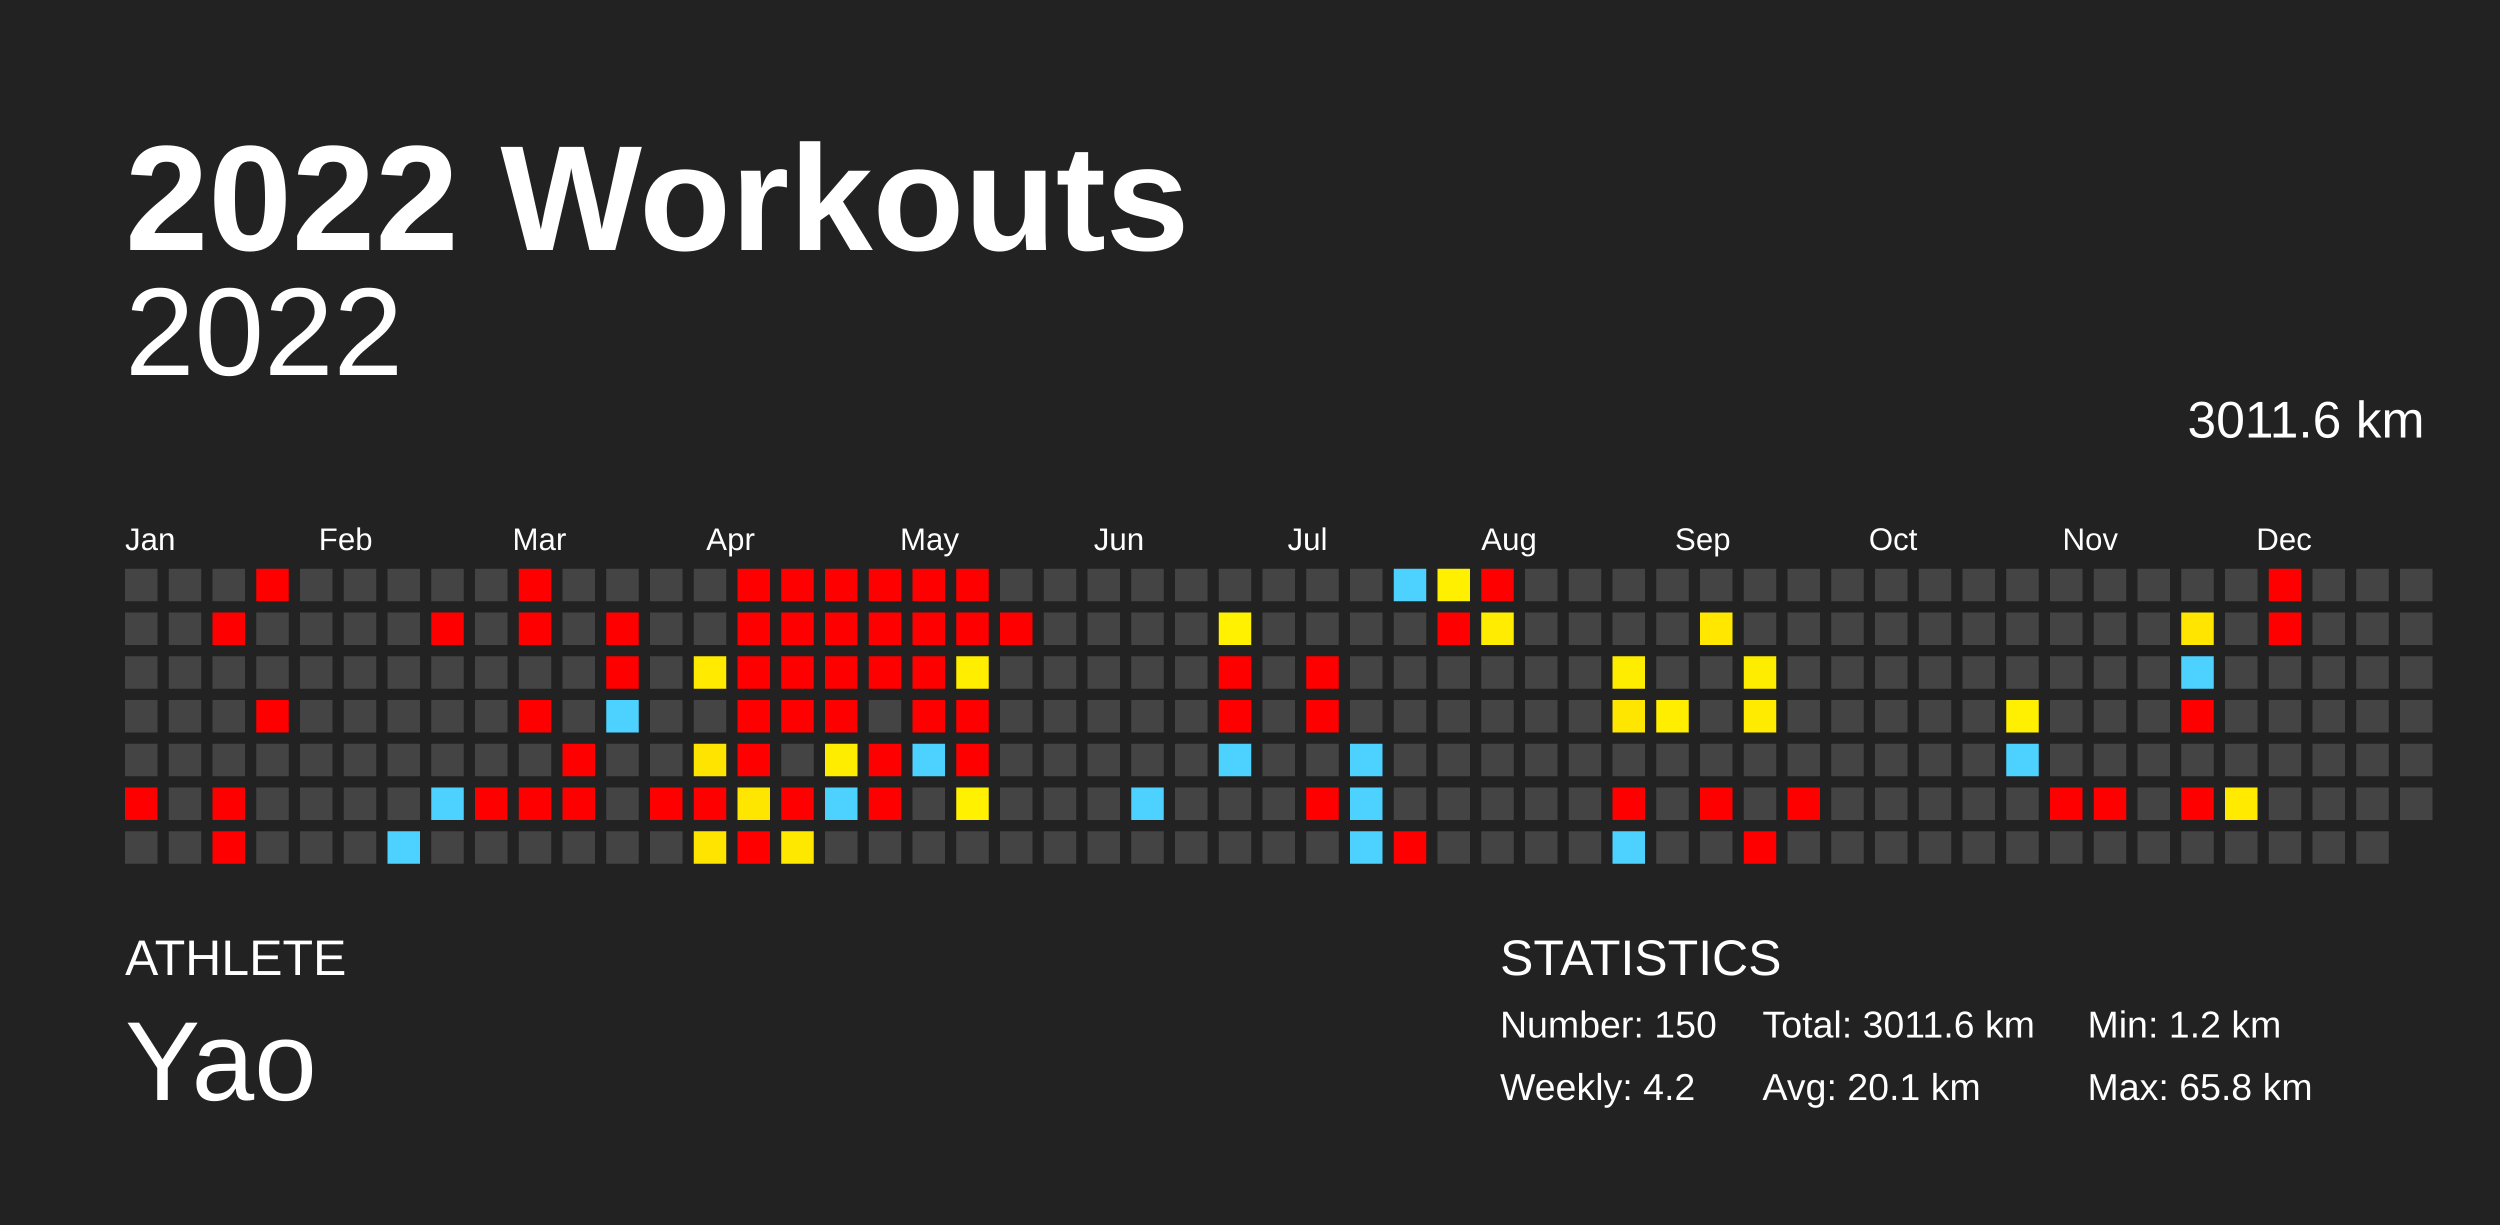
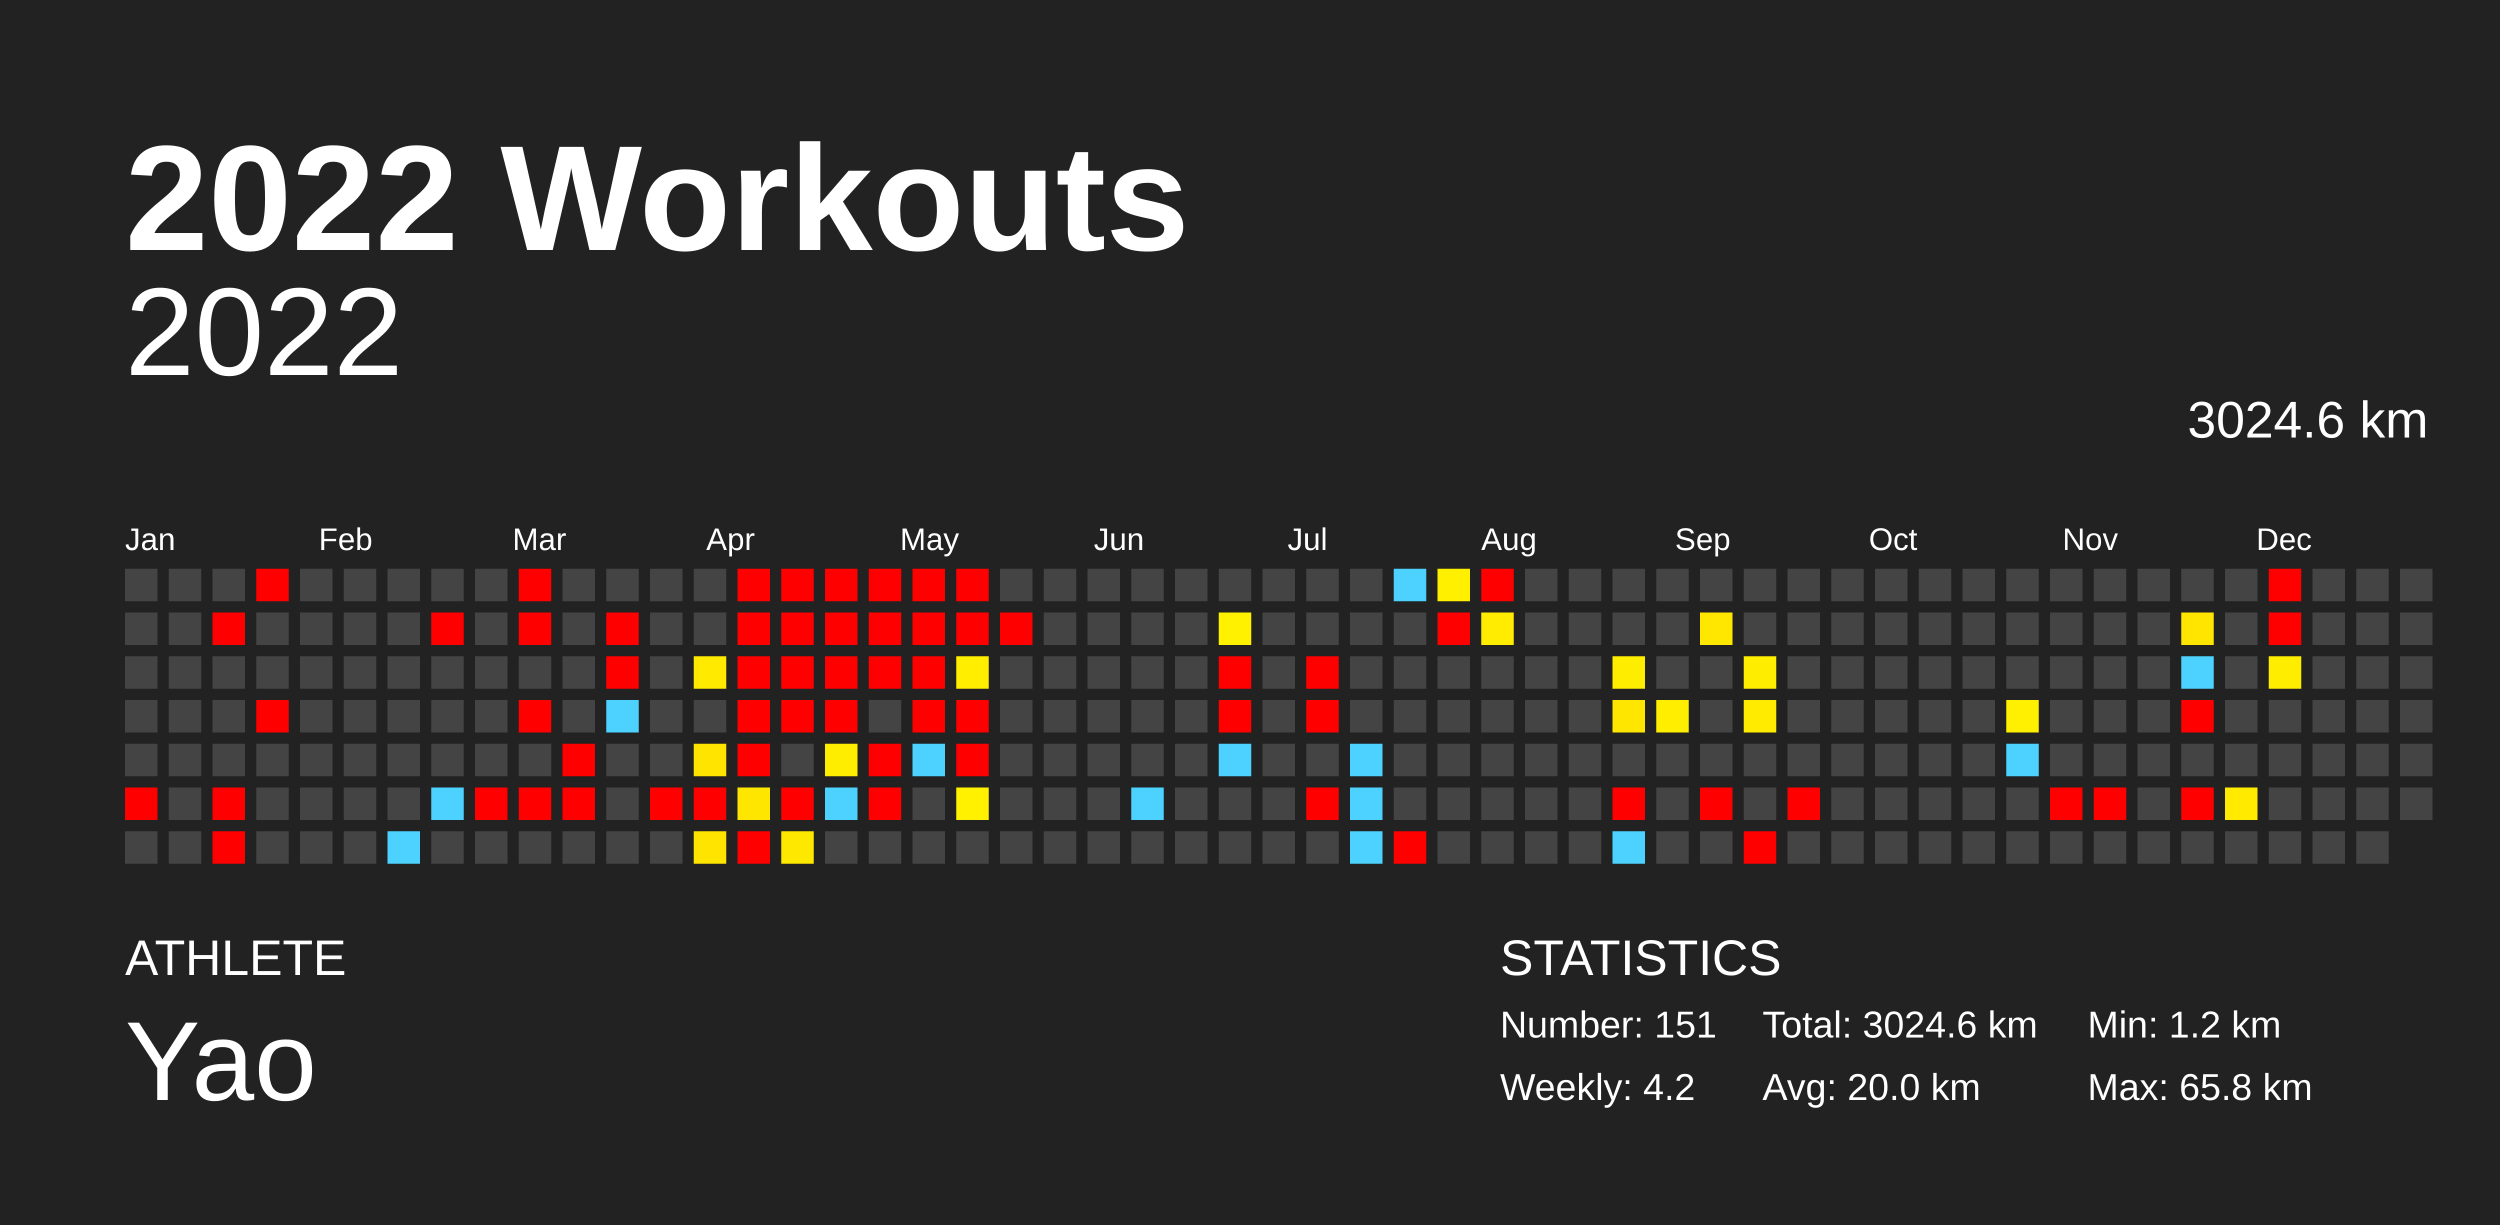
<svg xmlns="http://www.w3.org/2000/svg" baseProfile="full" height="98mm" version="1.1" viewBox="0,0,200,98" width="200mm">
  <defs />
  <rect fill="#222222" height="98" width="200" x="0" y="0" />
  <text fill="#FFFFFF" style="font-size:12px; font-family:Arial; font-weight:bold;" x="10" y="20">2022 Workouts</text>
  <text fill="#FFFFFF" style="font-size:4px; font-family:Arial" x="10" y="78">ATHLETE</text>
  <text fill="#FFFFFF" style="font-size:9px; font-family:Arial" x="10" y="88">Yao</text>
  <text fill="#FFFFFF" style="font-size:4px; font-family:Arial" x="120" y="78">STATISTICS</text>
-   <text fill="#FFFFFF" style="font-size:3px; font-family:Arial" x="120" y="83">Number: 150</text>
+   <text fill="#FFFFFF" style="font-size:3px; font-family:Arial" x="120" y="83">Number: 151</text>
  <text fill="#FFFFFF" style="font-size:3px; font-family:Arial" x="120" y="88">Weekly: 4.2</text>
-   <text fill="#FFFFFF" style="font-size:3px; font-family:Arial" x="141" y="83">Total: 3011.6 km</text>
-   <text fill="#FFFFFF" style="font-size:3px; font-family:Arial" x="141" y="88">Avg: 20.1 km</text>
+   <text fill="#FFFFFF" style="font-size:3px; font-family:Arial" x="141" y="83">Total: 3024.6 km</text>
+   <text fill="#FFFFFF" style="font-size:3px; font-family:Arial" x="141" y="88">Avg: 20.0 km</text>
  <text fill="#FFFFFF" style="font-size:3px; font-family:Arial" x="167" y="83">Min: 1.2 km</text>
  <text fill="#FFFFFF" style="font-size:3px; font-family:Arial" x="167" y="88">Max: 65.8 km</text>
  <text alignment-baseline="hanging" fill="#FFFFFF" style="font-size:10.0px; font-family:Arial;" x="10" y="30">2022</text>
-   <text alignment-baseline="hanging" fill="#FFFFFF" style="font-size:4.125px; font-family:Arial;" x="175" y="35">3011.6 km</text>
+   <text alignment-baseline="hanging" fill="#FFFFFF" style="font-size:4.125px; font-family:Arial;" x="175" y="35">3024.6 km</text>
  <text fill="#FFFFFF" style="font-size:2.5px; font-family:Arial" x="10.0" y="44">Jan</text>
  <text fill="#FFFFFF" style="font-size:2.5px; font-family:Arial" x="25.5" y="44">Feb</text>
  <text fill="#FFFFFF" style="font-size:2.5px; font-family:Arial" x="41.0" y="44">Mar</text>
  <text fill="#FFFFFF" style="font-size:2.5px; font-family:Arial" x="56.5" y="44">Apr</text>
  <text fill="#FFFFFF" style="font-size:2.5px; font-family:Arial" x="72.0" y="44">May</text>
  <text fill="#FFFFFF" style="font-size:2.5px; font-family:Arial" x="87.5" y="44">Jun</text>
  <text fill="#FFFFFF" style="font-size:2.5px; font-family:Arial" x="103.0" y="44">Jul</text>
  <text fill="#FFFFFF" style="font-size:2.5px; font-family:Arial" x="118.5" y="44">Aug</text>
  <text fill="#FFFFFF" style="font-size:2.5px; font-family:Arial" x="134.0" y="44">Sep</text>
  <text fill="#FFFFFF" style="font-size:2.5px; font-family:Arial" x="149.5" y="44">Oct</text>
  <text fill="#FFFFFF" style="font-size:2.5px; font-family:Arial" x="165.0" y="44">Nov</text>
  <text fill="#FFFFFF" style="font-size:2.5px; font-family:Arial" x="180.5" y="44">Dec</text>
  <rect fill="#444444" height="2.6" width="2.6" x="10.0" y="45.5" />
  <rect fill="#444444" height="2.6" width="2.6" x="10.0" y="49.0" />
  <rect fill="#444444" height="2.6" width="2.6" x="10.0" y="52.5" />
  <rect fill="#444444" height="2.6" width="2.6" x="10.0" y="56.0" />
  <rect fill="#444444" height="2.6" width="2.6" x="10.0" y="59.5" />
  <rect fill="red" height="2.6" width="2.6" x="10.0" y="63.0" />
  <rect fill="#444444" height="2.6" width="2.6" x="10.0" y="66.5" />
  <rect fill="#444444" height="2.6" width="2.6" x="13.5" y="45.5" />
  <rect fill="#444444" height="2.6" width="2.6" x="13.5" y="49.0" />
  <rect fill="#444444" height="2.6" width="2.6" x="13.5" y="52.5" />
  <rect fill="#444444" height="2.6" width="2.6" x="13.5" y="56.0" />
  <rect fill="#444444" height="2.6" width="2.6" x="13.5" y="59.5" />
  <rect fill="#444444" height="2.6" width="2.6" x="13.5" y="63.0" />
  <rect fill="#444444" height="2.6" width="2.6" x="13.5" y="66.5" />
  <rect fill="#444444" height="2.6" width="2.6" x="17.0" y="45.5" />
  <rect fill="red" height="2.6" width="2.6" x="17.0" y="49.0" />
  <rect fill="#444444" height="2.6" width="2.6" x="17.0" y="52.5" />
  <rect fill="#444444" height="2.6" width="2.6" x="17.0" y="56.0" />
  <rect fill="#444444" height="2.6" width="2.6" x="17.0" y="59.5" />
  <rect fill="red" height="2.6" width="2.6" x="17.0" y="63.0" />
  <rect fill="red" height="2.6" width="2.6" x="17.0" y="66.5" />
  <rect fill="red" height="2.6" width="2.6" x="20.5" y="45.5" />
  <rect fill="#444444" height="2.6" width="2.6" x="20.5" y="49.0" />
  <rect fill="#444444" height="2.6" width="2.6" x="20.5" y="52.5" />
  <rect fill="red" height="2.6" width="2.6" x="20.5" y="56.0" />
  <rect fill="#444444" height="2.6" width="2.6" x="20.5" y="59.5" />
  <rect fill="#444444" height="2.6" width="2.6" x="20.5" y="63.0" />
  <rect fill="#444444" height="2.6" width="2.6" x="20.5" y="66.5" />
  <rect fill="#444444" height="2.6" width="2.6" x="24.0" y="45.5" />
  <rect fill="#444444" height="2.6" width="2.6" x="24.0" y="49.0" />
  <rect fill="#444444" height="2.6" width="2.6" x="24.0" y="52.5" />
  <rect fill="#444444" height="2.6" width="2.6" x="24.0" y="56.0" />
  <rect fill="#444444" height="2.6" width="2.6" x="24.0" y="59.5" />
  <rect fill="#444444" height="2.6" width="2.6" x="24.0" y="63.0" />
  <rect fill="#444444" height="2.6" width="2.6" x="24.0" y="66.5" />
  <rect fill="#444444" height="2.6" width="2.6" x="27.5" y="45.5" />
  <rect fill="#444444" height="2.6" width="2.6" x="27.5" y="49.0" />
  <rect fill="#444444" height="2.6" width="2.6" x="27.5" y="52.5" />
  <rect fill="#444444" height="2.6" width="2.6" x="27.5" y="56.0" />
  <rect fill="#444444" height="2.6" width="2.6" x="27.5" y="59.5" />
  <rect fill="#444444" height="2.6" width="2.6" x="27.5" y="63.0" />
  <rect fill="#444444" height="2.6" width="2.6" x="27.5" y="66.5" />
  <rect fill="#444444" height="2.6" width="2.6" x="31.0" y="45.5" />
  <rect fill="#444444" height="2.6" width="2.6" x="31.0" y="49.0" />
  <rect fill="#444444" height="2.6" width="2.6" x="31.0" y="52.5" />
  <rect fill="#444444" height="2.6" width="2.6" x="31.0" y="56.0" />
  <rect fill="#444444" height="2.6" width="2.6" x="31.0" y="59.5" />
  <rect fill="#444444" height="2.6" width="2.6" x="31.0" y="63.0" />
  <rect fill="#4dd2ff" height="2.6" width="2.6" x="31.0" y="66.5" />
  <rect fill="#444444" height="2.6" width="2.6" x="34.5" y="45.5" />
  <rect fill="red" height="2.6" width="2.6" x="34.5" y="49.0" />
  <rect fill="#444444" height="2.6" width="2.6" x="34.5" y="52.5" />
  <rect fill="#444444" height="2.6" width="2.6" x="34.5" y="56.0" />
  <rect fill="#444444" height="2.6" width="2.6" x="34.5" y="59.5" />
  <rect fill="#4dd2ff" height="2.6" width="2.6" x="34.5" y="63.0" />
  <rect fill="#444444" height="2.6" width="2.6" x="34.5" y="66.5" />
  <rect fill="#444444" height="2.6" width="2.6" x="38.0" y="45.5" />
  <rect fill="#444444" height="2.6" width="2.6" x="38.0" y="49.0" />
  <rect fill="#444444" height="2.6" width="2.6" x="38.0" y="52.5" />
  <rect fill="#444444" height="2.6" width="2.6" x="38.0" y="56.0" />
  <rect fill="#444444" height="2.6" width="2.6" x="38.0" y="59.5" />
  <rect fill="red" height="2.6" width="2.6" x="38.0" y="63.0" />
  <rect fill="#444444" height="2.6" width="2.6" x="38.0" y="66.5" />
  <rect fill="red" height="2.6" width="2.6" x="41.5" y="45.5" />
  <rect fill="red" height="2.6" width="2.6" x="41.5" y="49.0" />
  <rect fill="#444444" height="2.6" width="2.6" x="41.5" y="52.5" />
  <rect fill="red" height="2.6" width="2.6" x="41.5" y="56.0" />
  <rect fill="#444444" height="2.6" width="2.6" x="41.5" y="59.5" />
  <rect fill="red" height="2.6" width="2.6" x="41.5" y="63.0" />
  <rect fill="#444444" height="2.6" width="2.6" x="41.5" y="66.5" />
  <rect fill="#444444" height="2.6" width="2.6" x="45.0" y="45.5" />
  <rect fill="#444444" height="2.6" width="2.6" x="45.0" y="49.0" />
  <rect fill="#444444" height="2.6" width="2.6" x="45.0" y="52.5" />
  <rect fill="#444444" height="2.6" width="2.6" x="45.0" y="56.0" />
  <rect fill="red" height="2.6" width="2.6" x="45.0" y="59.5" />
  <rect fill="red" height="2.6" width="2.6" x="45.0" y="63.0" />
  <rect fill="#444444" height="2.6" width="2.6" x="45.0" y="66.5" />
  <rect fill="#444444" height="2.6" width="2.6" x="48.5" y="45.5" />
  <rect fill="red" height="2.6" width="2.6" x="48.5" y="49.0" />
  <rect fill="red" height="2.6" width="2.6" x="48.5" y="52.5" />
  <rect fill="#4dd2ff" height="2.6" width="2.6" x="48.5" y="56.0" />
  <rect fill="#444444" height="2.6" width="2.6" x="48.5" y="59.5" />
  <rect fill="#444444" height="2.6" width="2.6" x="48.5" y="63.0" />
  <rect fill="#444444" height="2.6" width="2.6" x="48.5" y="66.5" />
  <rect fill="#444444" height="2.6" width="2.6" x="52.0" y="45.5" />
  <rect fill="#444444" height="2.6" width="2.6" x="52.0" y="49.0" />
  <rect fill="#444444" height="2.6" width="2.6" x="52.0" y="52.5" />
  <rect fill="#444444" height="2.6" width="2.6" x="52.0" y="56.0" />
  <rect fill="#444444" height="2.6" width="2.6" x="52.0" y="59.5" />
  <rect fill="red" height="2.6" width="2.6" x="52.0" y="63.0" />
  <rect fill="#444444" height="2.6" width="2.6" x="52.0" y="66.5" />
  <rect fill="#444444" height="2.6" width="2.6" x="55.5" y="45.5" />
  <rect fill="#444444" height="2.6" width="2.6" x="55.5" y="49.0" />
  <rect fill="#ffea00" height="2.6" width="2.6" x="55.5" y="52.5" />
  <rect fill="#444444" height="2.6" width="2.6" x="55.5" y="56.0" />
  <rect fill="#ffe400" height="2.6" width="2.6" x="55.5" y="59.5" />
  <rect fill="red" height="2.6" width="2.6" x="55.5" y="63.0" />
  <rect fill="#ffe400" height="2.6" width="2.6" x="55.5" y="66.5" />
  <rect fill="red" height="2.6" width="2.6" x="59.0" y="45.5" />
  <rect fill="red" height="2.6" width="2.6" x="59.0" y="49.0" />
  <rect fill="red" height="2.6" width="2.6" x="59.0" y="52.5" />
  <rect fill="red" height="2.6" width="2.6" x="59.0" y="56.0" />
  <rect fill="red" height="2.6" width="2.6" x="59.0" y="59.5" />
  <rect fill="#ffe600" height="2.6" width="2.6" x="59.0" y="63.0" />
  <rect fill="red" height="2.6" width="2.6" x="59.0" y="66.5" />
  <rect fill="red" height="2.6" width="2.6" x="62.5" y="45.5" />
  <rect fill="red" height="2.6" width="2.6" x="62.5" y="49.0" />
  <rect fill="red" height="2.6" width="2.6" x="62.5" y="52.5" />
  <rect fill="red" height="2.6" width="2.6" x="62.5" y="56.0" />
  <rect fill="#444444" height="2.6" width="2.6" x="62.5" y="59.5" />
  <rect fill="red" height="2.6" width="2.6" x="62.5" y="63.0" />
  <rect fill="#ffe800" height="2.6" width="2.6" x="62.5" y="66.5" />
  <rect fill="red" height="2.6" width="2.6" x="66.0" y="45.5" />
  <rect fill="red" height="2.6" width="2.6" x="66.0" y="49.0" />
  <rect fill="red" height="2.6" width="2.6" x="66.0" y="52.5" />
  <rect fill="red" height="2.6" width="2.6" x="66.0" y="56.0" />
  <rect fill="#ffed00" height="2.6" width="2.6" x="66.0" y="59.5" />
  <rect fill="#4dd2ff" height="2.6" width="2.6" x="66.0" y="63.0" />
  <rect fill="#444444" height="2.6" width="2.6" x="66.0" y="66.5" />
  <rect fill="red" height="2.6" width="2.6" x="69.5" y="45.5" />
  <rect fill="red" height="2.6" width="2.6" x="69.5" y="49.0" />
  <rect fill="red" height="2.6" width="2.6" x="69.5" y="52.5" />
  <rect fill="#444444" height="2.6" width="2.6" x="69.5" y="56.0" />
  <rect fill="red" height="2.6" width="2.6" x="69.5" y="59.5" />
  <rect fill="red" height="2.6" width="2.6" x="69.5" y="63.0" />
  <rect fill="#444444" height="2.6" width="2.6" x="69.5" y="66.5" />
  <rect fill="red" height="2.6" width="2.6" x="73.0" y="45.5" />
  <rect fill="red" height="2.6" width="2.6" x="73.0" y="49.0" />
  <rect fill="red" height="2.6" width="2.6" x="73.0" y="52.5" />
  <rect fill="red" height="2.6" width="2.6" x="73.0" y="56.0" />
  <rect fill="#4dd2ff" height="2.6" width="2.6" x="73.0" y="59.5" />
  <rect fill="#444444" height="2.6" width="2.6" x="73.0" y="63.0" />
  <rect fill="#444444" height="2.6" width="2.6" x="73.0" y="66.5" />
  <rect fill="red" height="2.6" width="2.6" x="76.5" y="45.5" />
  <rect fill="red" height="2.6" width="2.6" x="76.5" y="49.0" />
  <rect fill="#ffee00" height="2.6" width="2.6" x="76.5" y="52.5" />
  <rect fill="red" height="2.6" width="2.6" x="76.5" y="56.0" />
  <rect fill="red" height="2.6" width="2.6" x="76.5" y="59.5" />
  <rect fill="#fff100" height="2.6" width="2.6" x="76.5" y="63.0" />
  <rect fill="#444444" height="2.6" width="2.6" x="76.5" y="66.5" />
  <rect fill="#444444" height="2.6" width="2.6" x="80.0" y="45.5" />
  <rect fill="red" height="2.6" width="2.6" x="80.0" y="49.0" />
  <rect fill="#444444" height="2.6" width="2.6" x="80.0" y="52.5" />
  <rect fill="#444444" height="2.6" width="2.6" x="80.0" y="56.0" />
  <rect fill="#444444" height="2.6" width="2.6" x="80.0" y="59.5" />
  <rect fill="#444444" height="2.6" width="2.6" x="80.0" y="63.0" />
  <rect fill="#444444" height="2.6" width="2.6" x="80.0" y="66.5" />
  <rect fill="#444444" height="2.6" width="2.6" x="83.5" y="45.5" />
  <rect fill="#444444" height="2.6" width="2.6" x="83.5" y="49.0" />
  <rect fill="#444444" height="2.6" width="2.6" x="83.5" y="52.5" />
  <rect fill="#444444" height="2.6" width="2.6" x="83.5" y="56.0" />
  <rect fill="#444444" height="2.6" width="2.6" x="83.5" y="59.5" />
  <rect fill="#444444" height="2.6" width="2.6" x="83.5" y="63.0" />
  <rect fill="#444444" height="2.6" width="2.6" x="83.5" y="66.5" />
  <rect fill="#444444" height="2.6" width="2.6" x="87.0" y="45.5" />
  <rect fill="#444444" height="2.6" width="2.6" x="87.0" y="49.0" />
  <rect fill="#444444" height="2.6" width="2.6" x="87.0" y="52.5" />
  <rect fill="#444444" height="2.6" width="2.6" x="87.0" y="56.0" />
  <rect fill="#444444" height="2.6" width="2.6" x="87.0" y="59.5" />
  <rect fill="#444444" height="2.6" width="2.6" x="87.0" y="63.0" />
  <rect fill="#444444" height="2.6" width="2.6" x="87.0" y="66.5" />
  <rect fill="#444444" height="2.6" width="2.6" x="90.5" y="45.5" />
  <rect fill="#444444" height="2.6" width="2.6" x="90.5" y="49.0" />
  <rect fill="#444444" height="2.6" width="2.6" x="90.5" y="52.5" />
  <rect fill="#444444" height="2.6" width="2.6" x="90.5" y="56.0" />
  <rect fill="#444444" height="2.6" width="2.6" x="90.5" y="59.5" />
  <rect fill="#4dd2ff" height="2.6" width="2.6" x="90.5" y="63.0" />
  <rect fill="#444444" height="2.6" width="2.6" x="90.5" y="66.5" />
  <rect fill="#444444" height="2.6" width="2.6" x="94.0" y="45.5" />
  <rect fill="#444444" height="2.6" width="2.6" x="94.0" y="49.0" />
  <rect fill="#444444" height="2.6" width="2.6" x="94.0" y="52.5" />
  <rect fill="#444444" height="2.6" width="2.6" x="94.0" y="56.0" />
  <rect fill="#444444" height="2.6" width="2.6" x="94.0" y="59.5" />
  <rect fill="#444444" height="2.6" width="2.6" x="94.0" y="63.0" />
  <rect fill="#444444" height="2.6" width="2.6" x="94.0" y="66.5" />
  <rect fill="#444444" height="2.6" width="2.6" x="97.5" y="45.5" />
  <rect fill="#fff100" height="2.6" width="2.6" x="97.5" y="49.0" />
  <rect fill="red" height="2.6" width="2.6" x="97.5" y="52.5" />
  <rect fill="red" height="2.6" width="2.6" x="97.5" y="56.0" />
  <rect fill="#4dd2ff" height="2.6" width="2.6" x="97.5" y="59.5" />
  <rect fill="#444444" height="2.6" width="2.6" x="97.5" y="63.0" />
  <rect fill="#444444" height="2.6" width="2.6" x="97.5" y="66.5" />
  <rect fill="#444444" height="2.6" width="2.6" x="101.0" y="45.5" />
  <rect fill="#444444" height="2.6" width="2.6" x="101.0" y="49.0" />
  <rect fill="#444444" height="2.6" width="2.6" x="101.0" y="52.5" />
  <rect fill="#444444" height="2.6" width="2.6" x="101.0" y="56.0" />
  <rect fill="#444444" height="2.6" width="2.6" x="101.0" y="59.5" />
  <rect fill="#444444" height="2.6" width="2.6" x="101.0" y="63.0" />
  <rect fill="#444444" height="2.6" width="2.6" x="101.0" y="66.5" />
  <rect fill="#444444" height="2.6" width="2.6" x="104.5" y="45.5" />
  <rect fill="#444444" height="2.6" width="2.6" x="104.5" y="49.0" />
  <rect fill="red" height="2.6" width="2.6" x="104.5" y="52.5" />
  <rect fill="red" height="2.6" width="2.6" x="104.5" y="56.0" />
  <rect fill="#444444" height="2.6" width="2.6" x="104.5" y="59.5" />
  <rect fill="red" height="2.6" width="2.6" x="104.5" y="63.0" />
  <rect fill="#444444" height="2.6" width="2.6" x="104.5" y="66.5" />
  <rect fill="#444444" height="2.6" width="2.6" x="108.0" y="45.5" />
  <rect fill="#444444" height="2.6" width="2.6" x="108.0" y="49.0" />
  <rect fill="#444444" height="2.6" width="2.6" x="108.0" y="52.5" />
  <rect fill="#444444" height="2.6" width="2.6" x="108.0" y="56.0" />
  <rect fill="#4dd2ff" height="2.6" width="2.6" x="108.0" y="59.5" />
  <rect fill="#4dd2ff" height="2.6" width="2.6" x="108.0" y="63.0" />
  <rect fill="#4dd2ff" height="2.6" width="2.6" x="108.0" y="66.5" />
  <rect fill="#4dd2ff" height="2.6" width="2.6" x="111.5" y="45.5" />
  <rect fill="#444444" height="2.6" width="2.6" x="111.5" y="49.0" />
  <rect fill="#444444" height="2.6" width="2.6" x="111.5" y="52.5" />
  <rect fill="#444444" height="2.6" width="2.6" x="111.5" y="56.0" />
  <rect fill="#444444" height="2.6" width="2.6" x="111.5" y="59.5" />
  <rect fill="#444444" height="2.6" width="2.6" x="111.5" y="63.0" />
  <rect fill="red" height="2.6" width="2.6" x="111.5" y="66.5" />
  <rect fill="#fff000" height="2.6" width="2.6" x="115.0" y="45.5" />
  <rect fill="red" height="2.6" width="2.6" x="115.0" y="49.0" />
  <rect fill="#444444" height="2.6" width="2.6" x="115.0" y="52.5" />
  <rect fill="#444444" height="2.6" width="2.6" x="115.0" y="56.0" />
  <rect fill="#444444" height="2.6" width="2.6" x="115.0" y="59.5" />
  <rect fill="#444444" height="2.6" width="2.6" x="115.0" y="63.0" />
  <rect fill="#444444" height="2.6" width="2.6" x="115.0" y="66.5" />
  <rect fill="red" height="2.6" width="2.6" x="118.5" y="45.5" />
  <rect fill="#ffec00" height="2.6" width="2.6" x="118.5" y="49.0" />
  <rect fill="#444444" height="2.6" width="2.6" x="118.5" y="52.5" />
  <rect fill="#444444" height="2.6" width="2.6" x="118.5" y="56.0" />
  <rect fill="#444444" height="2.6" width="2.6" x="118.5" y="59.5" />
  <rect fill="#444444" height="2.6" width="2.6" x="118.5" y="63.0" />
  <rect fill="#444444" height="2.6" width="2.6" x="118.5" y="66.5" />
  <rect fill="#444444" height="2.6" width="2.6" x="122.0" y="45.5" />
  <rect fill="#444444" height="2.6" width="2.6" x="122.0" y="49.0" />
  <rect fill="#444444" height="2.6" width="2.6" x="122.0" y="52.5" />
  <rect fill="#444444" height="2.6" width="2.6" x="122.0" y="56.0" />
  <rect fill="#444444" height="2.6" width="2.6" x="122.0" y="59.5" />
  <rect fill="#444444" height="2.6" width="2.6" x="122.0" y="63.0" />
  <rect fill="#444444" height="2.6" width="2.6" x="122.0" y="66.5" />
  <rect fill="#444444" height="2.6" width="2.6" x="125.5" y="45.5" />
  <rect fill="#444444" height="2.6" width="2.6" x="125.5" y="49.0" />
  <rect fill="#444444" height="2.6" width="2.6" x="125.5" y="52.5" />
  <rect fill="#444444" height="2.6" width="2.6" x="125.5" y="56.0" />
  <rect fill="#444444" height="2.6" width="2.6" x="125.5" y="59.5" />
  <rect fill="#444444" height="2.6" width="2.6" x="125.5" y="63.0" />
  <rect fill="#444444" height="2.6" width="2.6" x="125.5" y="66.5" />
  <rect fill="#444444" height="2.6" width="2.6" x="129.0" y="45.5" />
  <rect fill="#444444" height="2.6" width="2.6" x="129.0" y="49.0" />
  <rect fill="#ffed00" height="2.6" width="2.6" x="129.0" y="52.5" />
  <rect fill="#ffe600" height="2.6" width="2.6" x="129.0" y="56.0" />
  <rect fill="#444444" height="2.6" width="2.6" x="129.0" y="59.5" />
  <rect fill="red" height="2.6" width="2.6" x="129.0" y="63.0" />
  <rect fill="#4dd2ff" height="2.6" width="2.6" x="129.0" y="66.5" />
  <rect fill="#444444" height="2.6" width="2.6" x="132.5" y="45.5" />
  <rect fill="#444444" height="2.6" width="2.6" x="132.5" y="49.0" />
  <rect fill="#444444" height="2.6" width="2.6" x="132.5" y="52.5" />
  <rect fill="#ffee00" height="2.6" width="2.6" x="132.5" y="56.0" />
  <rect fill="#444444" height="2.6" width="2.6" x="132.5" y="59.5" />
  <rect fill="#444444" height="2.6" width="2.6" x="132.5" y="63.0" />
  <rect fill="#444444" height="2.6" width="2.6" x="132.5" y="66.5" />
  <rect fill="#444444" height="2.6" width="2.6" x="136.0" y="45.5" />
  <rect fill="#ffe700" height="2.6" width="2.6" x="136.0" y="49.0" />
  <rect fill="#444444" height="2.6" width="2.6" x="136.0" y="52.5" />
  <rect fill="#444444" height="2.6" width="2.6" x="136.0" y="56.0" />
  <rect fill="#444444" height="2.6" width="2.6" x="136.0" y="59.5" />
  <rect fill="red" height="2.6" width="2.6" x="136.0" y="63.0" />
  <rect fill="#444444" height="2.6" width="2.6" x="136.0" y="66.5" />
  <rect fill="#444444" height="2.6" width="2.6" x="139.5" y="45.5" />
  <rect fill="#444444" height="2.6" width="2.6" x="139.5" y="49.0" />
  <rect fill="#ffed00" height="2.6" width="2.6" x="139.5" y="52.5" />
  <rect fill="#ffeb00" height="2.6" width="2.6" x="139.5" y="56.0" />
  <rect fill="#444444" height="2.6" width="2.6" x="139.5" y="59.5" />
  <rect fill="#444444" height="2.6" width="2.6" x="139.5" y="63.0" />
  <rect fill="red" height="2.6" width="2.6" x="139.5" y="66.5" />
  <rect fill="#444444" height="2.6" width="2.6" x="143.0" y="45.5" />
  <rect fill="#444444" height="2.6" width="2.6" x="143.0" y="49.0" />
  <rect fill="#444444" height="2.6" width="2.6" x="143.0" y="52.5" />
  <rect fill="#444444" height="2.6" width="2.6" x="143.0" y="56.0" />
  <rect fill="#444444" height="2.6" width="2.6" x="143.0" y="59.5" />
  <rect fill="red" height="2.6" width="2.6" x="143.0" y="63.0" />
  <rect fill="#444444" height="2.6" width="2.6" x="143.0" y="66.5" />
  <rect fill="#444444" height="2.6" width="2.6" x="146.5" y="45.5" />
  <rect fill="#444444" height="2.6" width="2.6" x="146.5" y="49.0" />
  <rect fill="#444444" height="2.6" width="2.6" x="146.5" y="52.5" />
  <rect fill="#444444" height="2.6" width="2.6" x="146.5" y="56.0" />
  <rect fill="#444444" height="2.6" width="2.6" x="146.5" y="59.5" />
  <rect fill="#444444" height="2.6" width="2.6" x="146.5" y="63.0" />
  <rect fill="#444444" height="2.6" width="2.6" x="146.5" y="66.5" />
  <rect fill="#444444" height="2.6" width="2.6" x="150.0" y="45.5" />
  <rect fill="#444444" height="2.6" width="2.6" x="150.0" y="49.0" />
  <rect fill="#444444" height="2.6" width="2.6" x="150.0" y="52.5" />
  <rect fill="#444444" height="2.6" width="2.6" x="150.0" y="56.0" />
  <rect fill="#444444" height="2.6" width="2.6" x="150.0" y="59.5" />
  <rect fill="#444444" height="2.6" width="2.6" x="150.0" y="63.0" />
  <rect fill="#444444" height="2.6" width="2.6" x="150.0" y="66.5" />
  <rect fill="#444444" height="2.6" width="2.6" x="153.5" y="45.5" />
  <rect fill="#444444" height="2.6" width="2.6" x="153.5" y="49.0" />
  <rect fill="#444444" height="2.6" width="2.6" x="153.5" y="52.5" />
  <rect fill="#444444" height="2.6" width="2.6" x="153.5" y="56.0" />
  <rect fill="#444444" height="2.6" width="2.6" x="153.5" y="59.5" />
  <rect fill="#444444" height="2.6" width="2.6" x="153.5" y="63.0" />
  <rect fill="#444444" height="2.6" width="2.6" x="153.5" y="66.5" />
  <rect fill="#444444" height="2.6" width="2.6" x="157.0" y="45.5" />
  <rect fill="#444444" height="2.6" width="2.6" x="157.0" y="49.0" />
  <rect fill="#444444" height="2.6" width="2.6" x="157.0" y="52.5" />
  <rect fill="#444444" height="2.6" width="2.6" x="157.0" y="56.0" />
  <rect fill="#444444" height="2.6" width="2.6" x="157.0" y="59.5" />
  <rect fill="#444444" height="2.6" width="2.6" x="157.0" y="63.0" />
  <rect fill="#444444" height="2.6" width="2.6" x="157.0" y="66.5" />
  <rect fill="#444444" height="2.6" width="2.6" x="160.5" y="45.5" />
  <rect fill="#444444" height="2.6" width="2.6" x="160.5" y="49.0" />
  <rect fill="#444444" height="2.6" width="2.6" x="160.5" y="52.5" />
  <rect fill="#ffef00" height="2.6" width="2.6" x="160.5" y="56.0" />
  <rect fill="#4dd2ff" height="2.6" width="2.6" x="160.5" y="59.5" />
  <rect fill="#444444" height="2.6" width="2.6" x="160.5" y="63.0" />
  <rect fill="#444444" height="2.6" width="2.6" x="160.5" y="66.5" />
  <rect fill="#444444" height="2.6" width="2.6" x="164.0" y="45.5" />
  <rect fill="#444444" height="2.6" width="2.6" x="164.0" y="49.0" />
  <rect fill="#444444" height="2.6" width="2.6" x="164.0" y="52.5" />
  <rect fill="#444444" height="2.6" width="2.6" x="164.0" y="56.0" />
  <rect fill="#444444" height="2.6" width="2.6" x="164.0" y="59.5" />
  <rect fill="red" height="2.6" width="2.6" x="164.0" y="63.0" />
  <rect fill="#444444" height="2.6" width="2.6" x="164.0" y="66.5" />
  <rect fill="#444444" height="2.6" width="2.6" x="167.5" y="45.5" />
  <rect fill="#444444" height="2.6" width="2.6" x="167.5" y="49.0" />
  <rect fill="#444444" height="2.6" width="2.6" x="167.5" y="52.5" />
  <rect fill="#444444" height="2.6" width="2.6" x="167.5" y="56.0" />
  <rect fill="#444444" height="2.6" width="2.6" x="167.5" y="59.5" />
  <rect fill="red" height="2.6" width="2.6" x="167.5" y="63.0" />
  <rect fill="#444444" height="2.6" width="2.6" x="167.5" y="66.5" />
  <rect fill="#444444" height="2.6" width="2.6" x="171.0" y="45.5" />
  <rect fill="#444444" height="2.6" width="2.6" x="171.0" y="49.0" />
  <rect fill="#444444" height="2.6" width="2.6" x="171.0" y="52.5" />
  <rect fill="#444444" height="2.6" width="2.6" x="171.0" y="56.0" />
  <rect fill="#444444" height="2.6" width="2.6" x="171.0" y="59.5" />
  <rect fill="#444444" height="2.6" width="2.6" x="171.0" y="63.0" />
  <rect fill="#444444" height="2.6" width="2.6" x="171.0" y="66.5" />
  <rect fill="#444444" height="2.6" width="2.6" x="174.5" y="45.5" />
  <rect fill="#ffe500" height="2.6" width="2.6" x="174.5" y="49.0" />
  <rect fill="#4dd2ff" height="2.6" width="2.6" x="174.5" y="52.5" />
  <rect fill="red" height="2.6" width="2.6" x="174.5" y="56.0" />
  <rect fill="#444444" height="2.6" width="2.6" x="174.5" y="59.5" />
  <rect fill="red" height="2.6" width="2.6" x="174.5" y="63.0" />
  <rect fill="#444444" height="2.6" width="2.6" x="174.5" y="66.5" />
  <rect fill="#444444" height="2.6" width="2.6" x="178.0" y="45.5" />
  <rect fill="#444444" height="2.6" width="2.6" x="178.0" y="49.0" />
  <rect fill="#444444" height="2.6" width="2.6" x="178.0" y="52.5" />
  <rect fill="#444444" height="2.6" width="2.6" x="178.0" y="56.0" />
  <rect fill="#444444" height="2.6" width="2.6" x="178.0" y="59.5" />
  <rect fill="#ffea00" height="2.6" width="2.6" x="178.0" y="63.0" />
  <rect fill="#444444" height="2.6" width="2.6" x="178.0" y="66.5" />
  <rect fill="red" height="2.6" width="2.6" x="181.5" y="45.5" />
  <rect fill="red" height="2.6" width="2.6" x="181.5" y="49.0" />
-   <rect fill="#444444" height="2.6" width="2.6" x="181.5" y="52.5" />
+   <rect fill="#ffed00" height="2.6" width="2.6" x="181.5" y="52.5" />
  <rect fill="#444444" height="2.6" width="2.6" x="181.5" y="56.0" />
  <rect fill="#444444" height="2.6" width="2.6" x="181.5" y="59.5" />
  <rect fill="#444444" height="2.6" width="2.6" x="181.5" y="63.0" />
  <rect fill="#444444" height="2.6" width="2.6" x="181.5" y="66.5" />
  <rect fill="#444444" height="2.6" width="2.6" x="185.0" y="45.5" />
  <rect fill="#444444" height="2.6" width="2.6" x="185.0" y="49.0" />
  <rect fill="#444444" height="2.6" width="2.6" x="185.0" y="52.5" />
  <rect fill="#444444" height="2.6" width="2.6" x="185.0" y="56.0" />
  <rect fill="#444444" height="2.6" width="2.6" x="185.0" y="59.5" />
  <rect fill="#444444" height="2.6" width="2.6" x="185.0" y="63.0" />
  <rect fill="#444444" height="2.6" width="2.6" x="185.0" y="66.5" />
  <rect fill="#444444" height="2.6" width="2.6" x="188.5" y="45.5" />
  <rect fill="#444444" height="2.6" width="2.6" x="188.5" y="49.0" />
  <rect fill="#444444" height="2.6" width="2.6" x="188.5" y="52.5" />
  <rect fill="#444444" height="2.6" width="2.6" x="188.5" y="56.0" />
  <rect fill="#444444" height="2.6" width="2.6" x="188.5" y="59.5" />
  <rect fill="#444444" height="2.6" width="2.6" x="188.5" y="63.0" />
  <rect fill="#444444" height="2.6" width="2.6" x="188.5" y="66.5" />
  <rect fill="#444444" height="2.6" width="2.6" x="192.0" y="45.5" />
  <rect fill="#444444" height="2.6" width="2.6" x="192.0" y="49.0" />
  <rect fill="#444444" height="2.6" width="2.6" x="192.0" y="52.5" />
  <rect fill="#444444" height="2.6" width="2.6" x="192.0" y="56.0" />
  <rect fill="#444444" height="2.6" width="2.6" x="192.0" y="59.5" />
  <rect fill="#444444" height="2.6" width="2.6" x="192.0" y="63.0" />
</svg>
